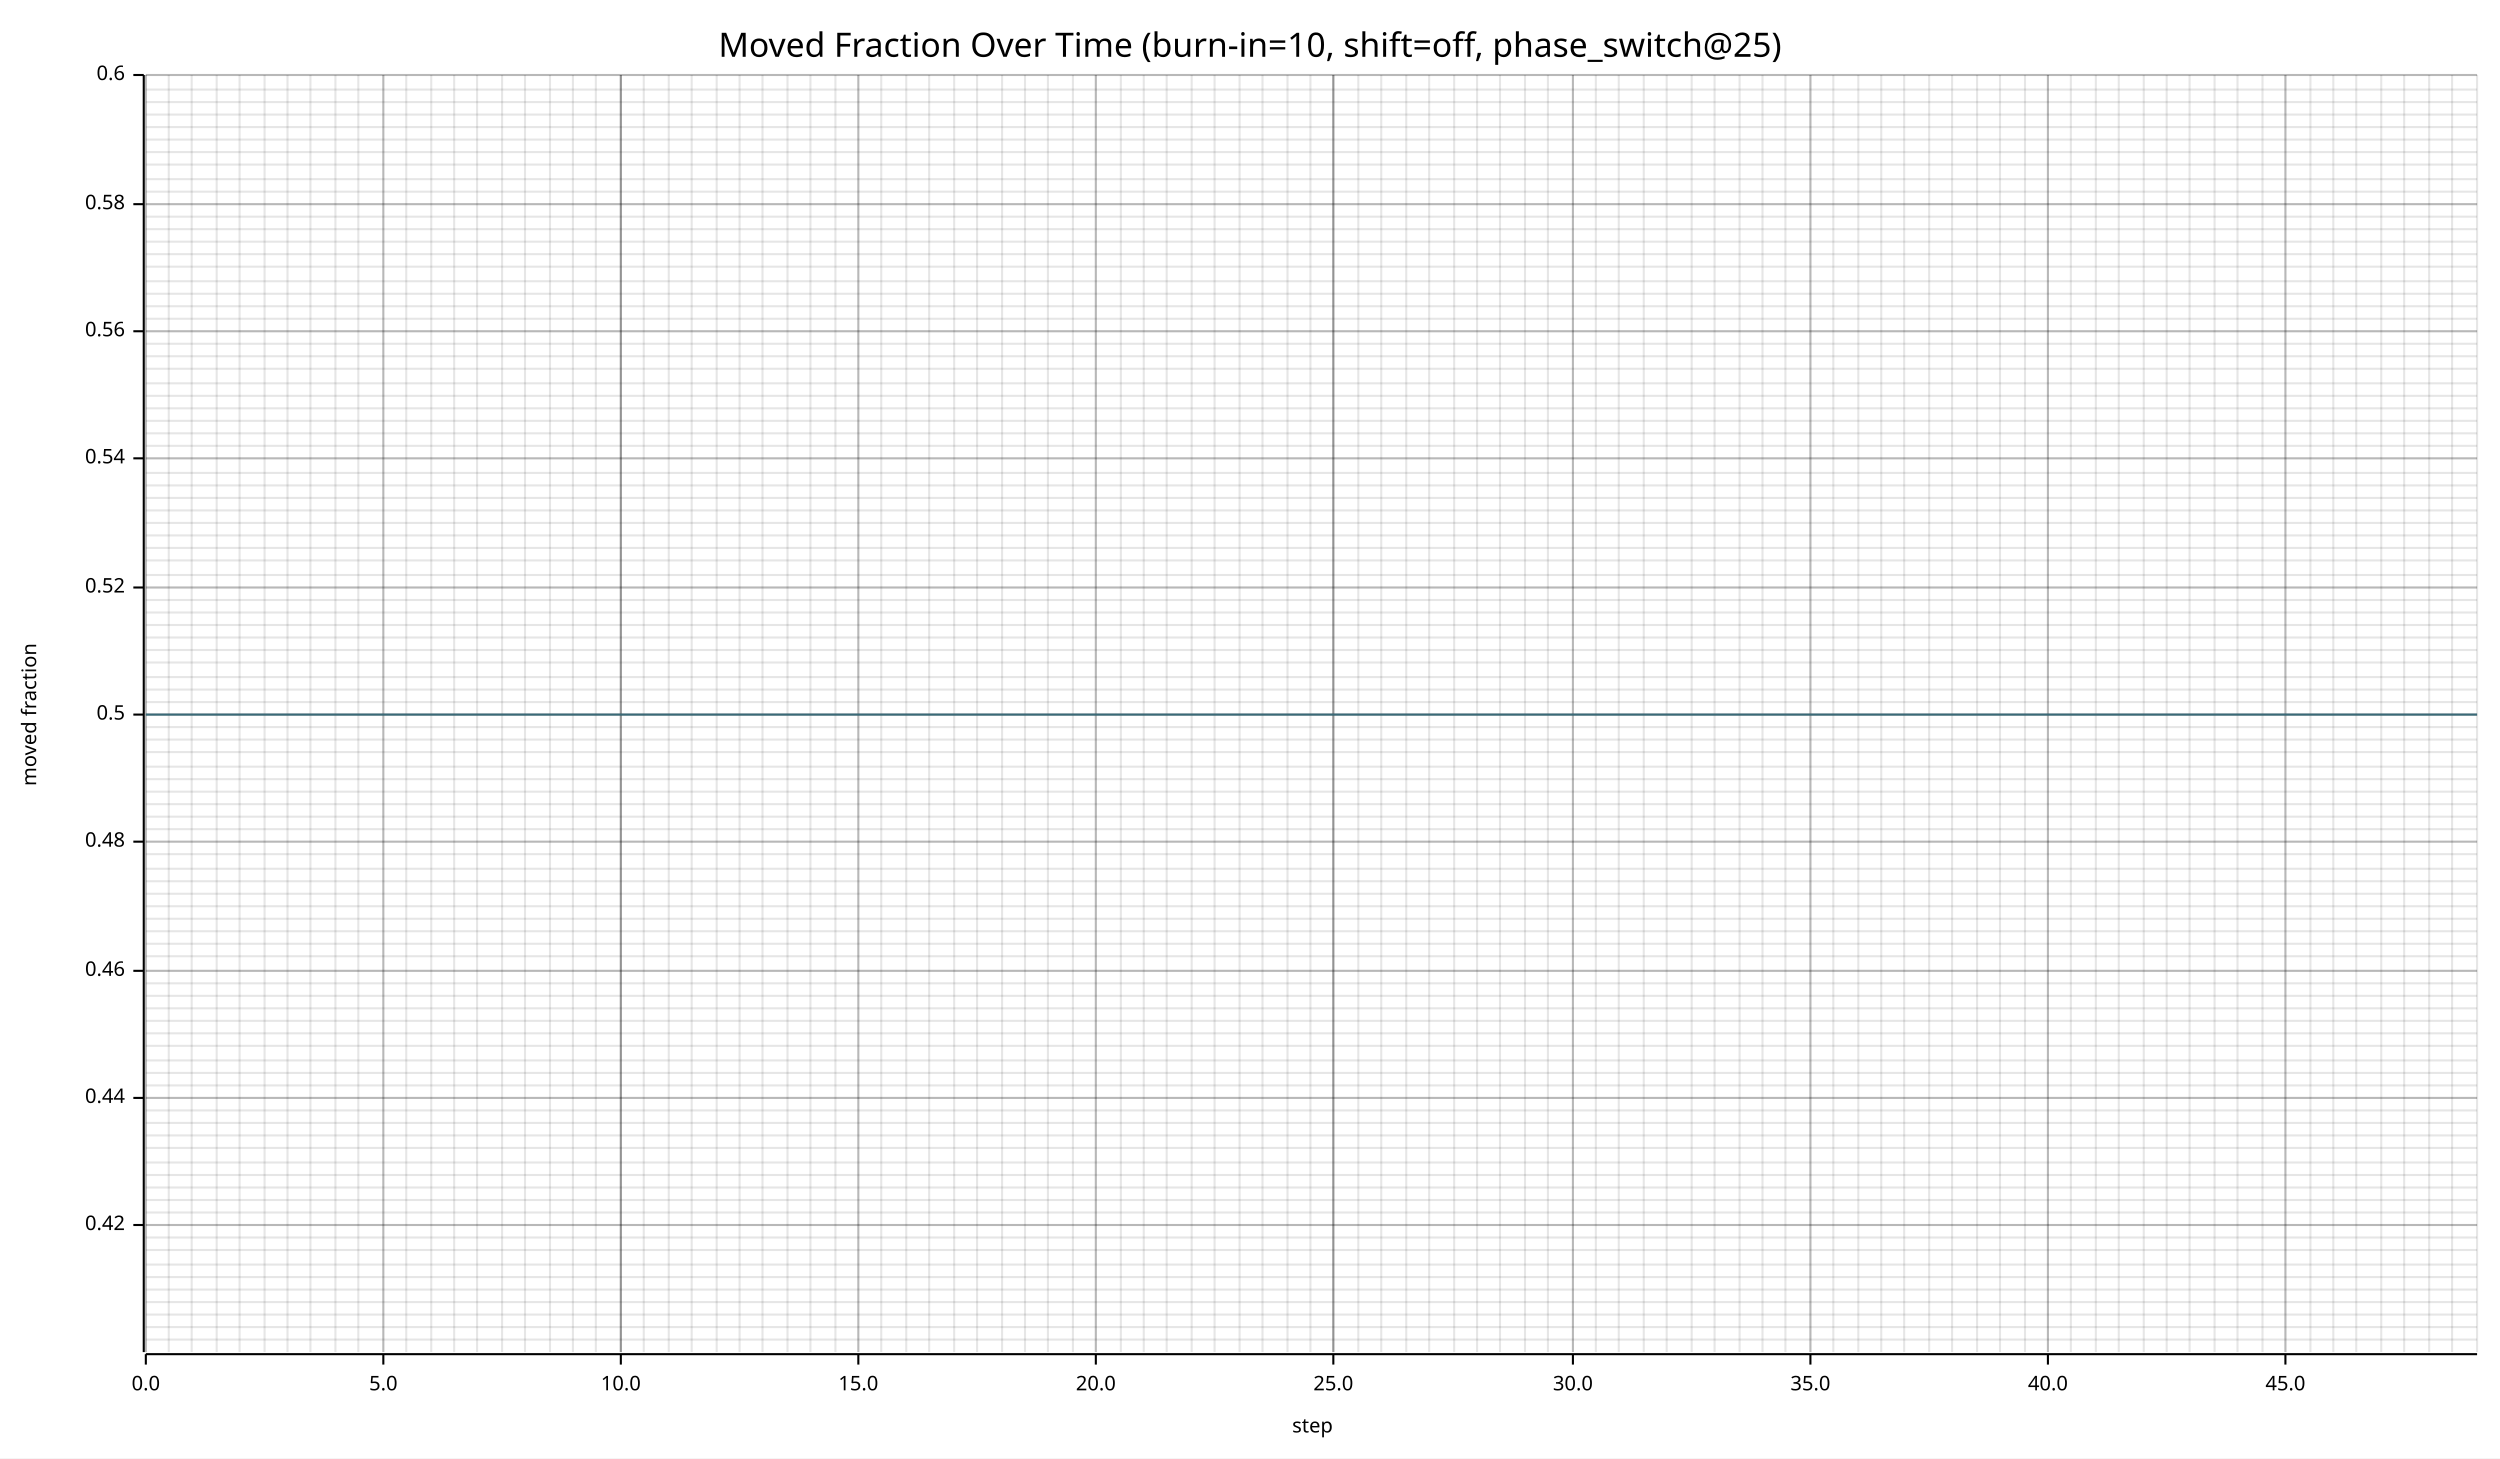
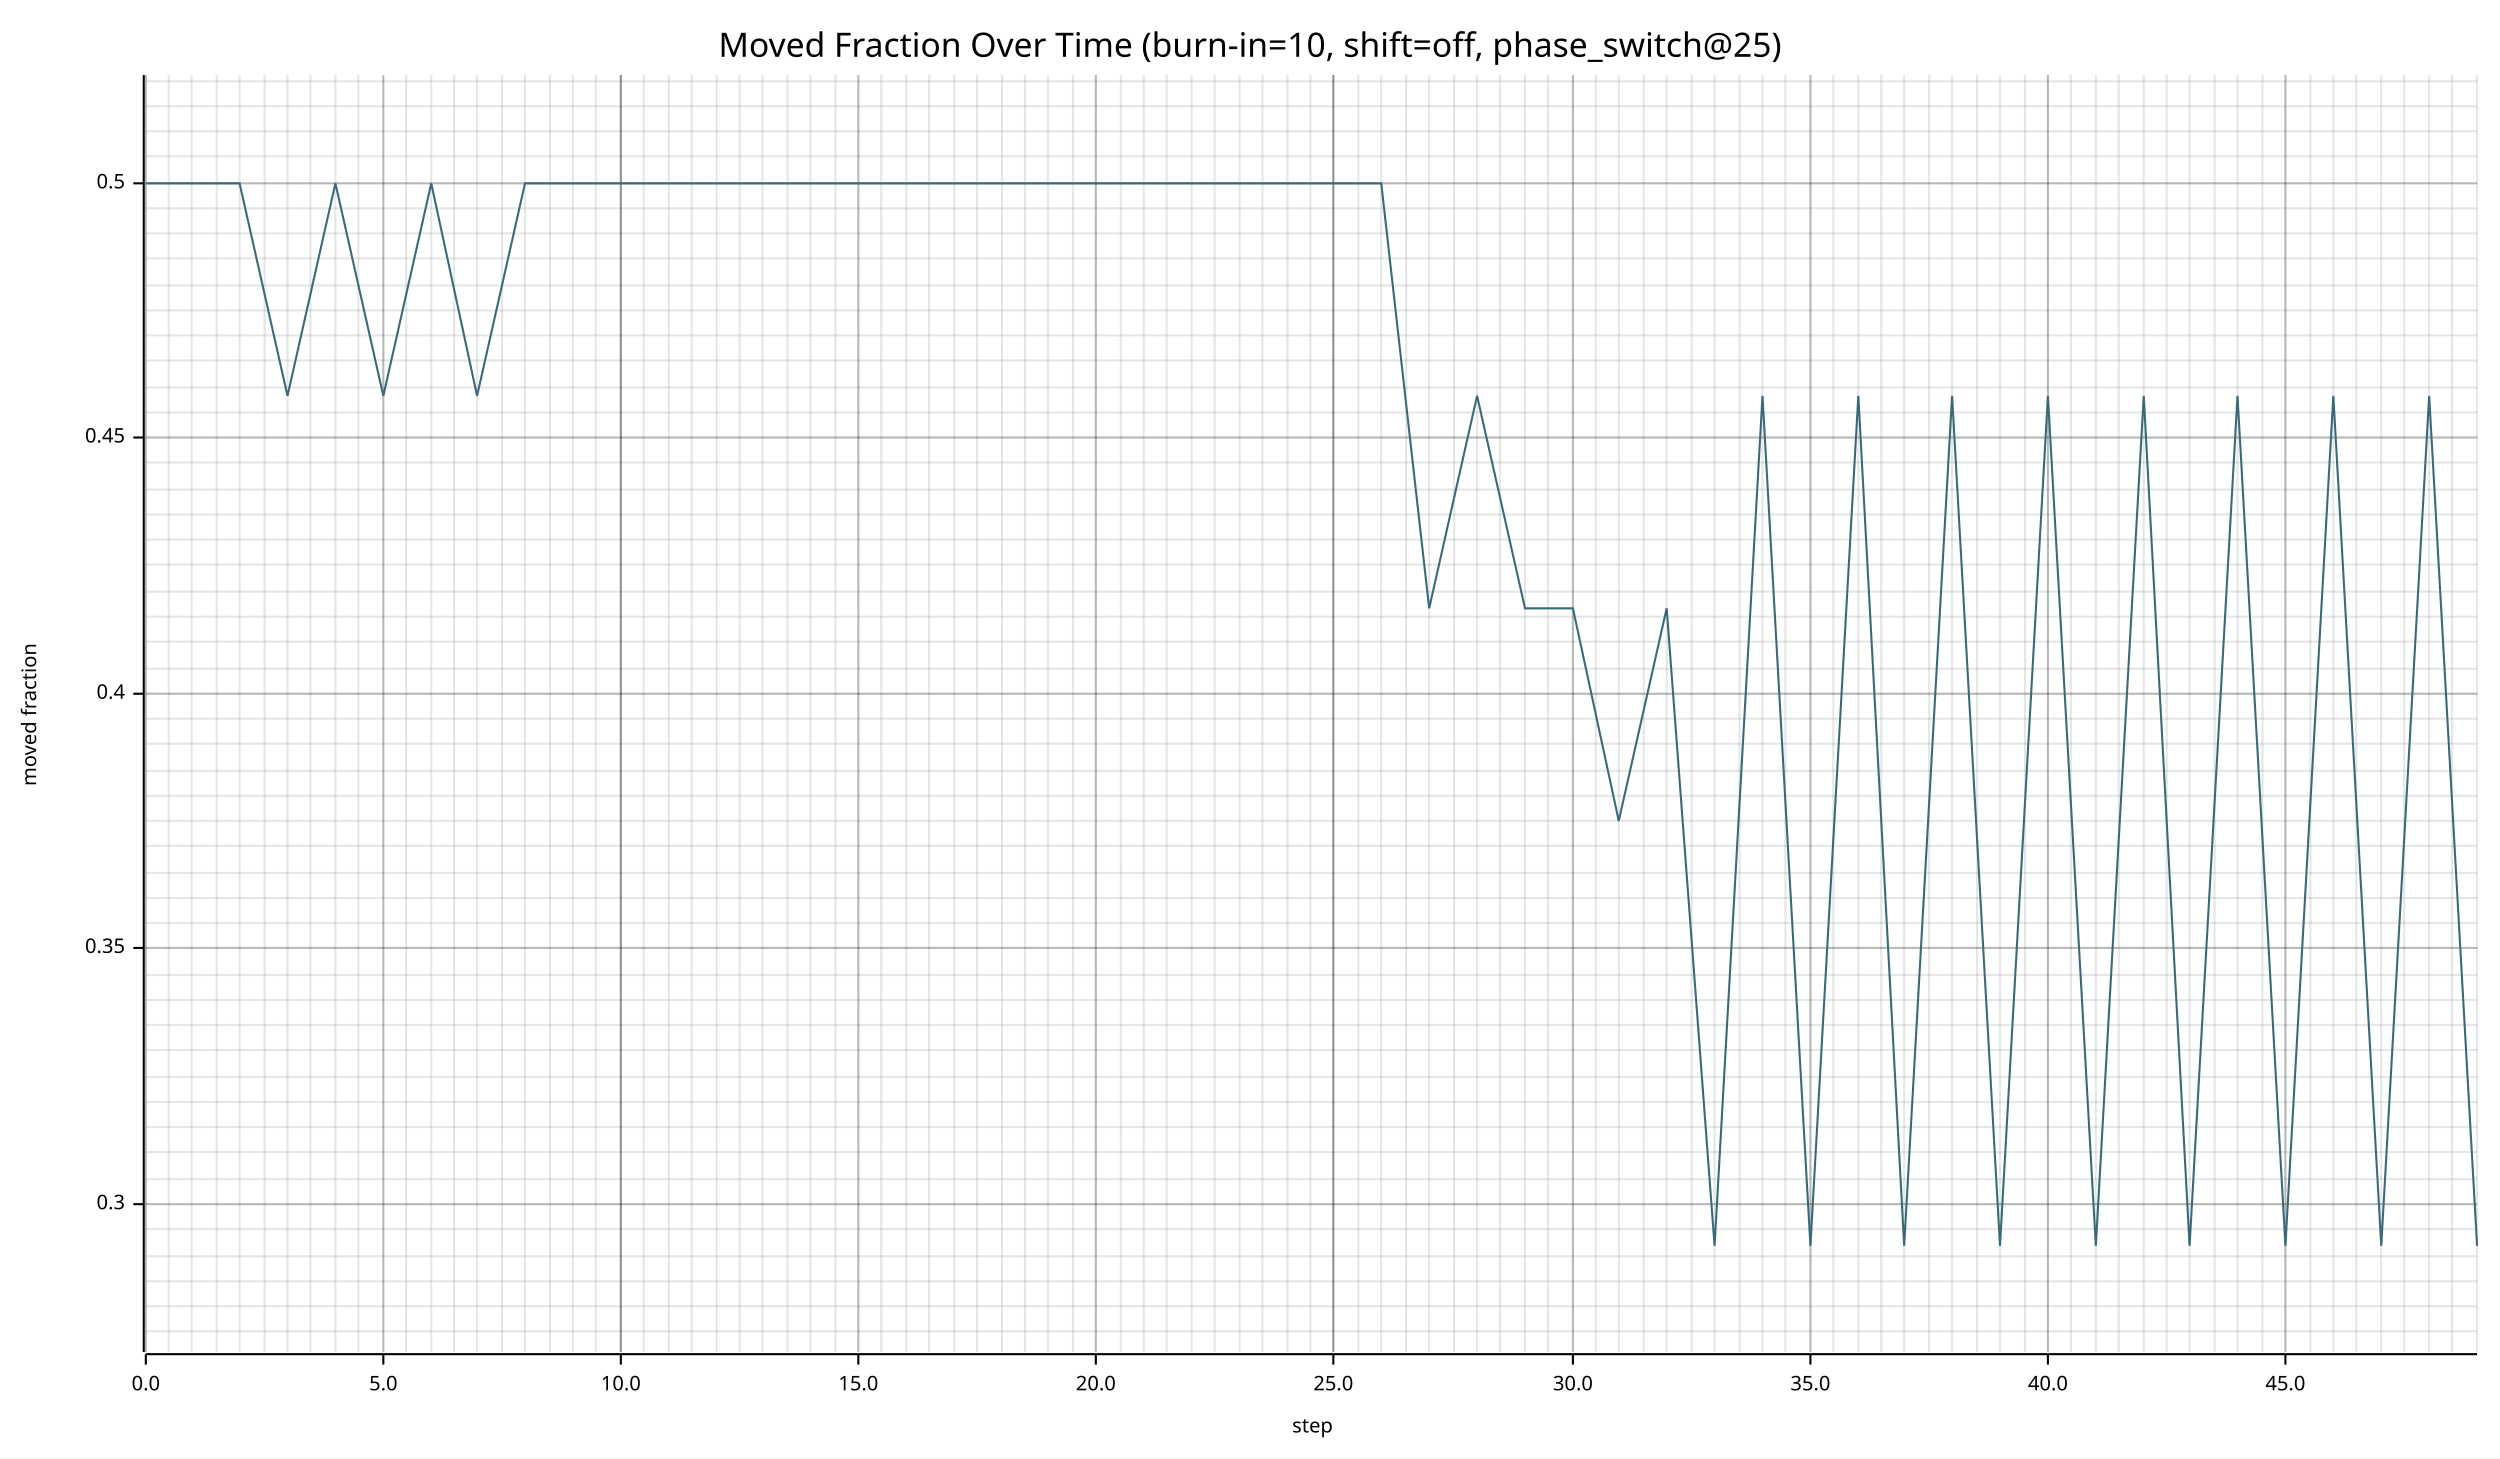
<svg xmlns="http://www.w3.org/2000/svg" width="1200" height="700" viewBox="0 0 1200 700">
  <rect x="0" y="0" width="1200" height="700" opacity="1" fill="#FFFFFF" stroke="none" />
  <text x="600" y="15" dy="0.76em" text-anchor="middle" font-family="sans-serif" font-size="16.129" opacity="1" fill="#000000">
Moved Fraction Over Time (burn-in=10, shift=off, phase_switch@25)
</text>
  <line opacity="0.1" stroke="#000000" stroke-width="1" x1="70" y1="649" x2="70" y2="36" />
  <line opacity="0.1" stroke="#000000" stroke-width="1" x1="81" y1="649" x2="81" y2="36" />
  <line opacity="0.1" stroke="#000000" stroke-width="1" x1="92" y1="649" x2="92" y2="36" />
  <line opacity="0.1" stroke="#000000" stroke-width="1" x1="104" y1="649" x2="104" y2="36" />
  <line opacity="0.1" stroke="#000000" stroke-width="1" x1="115" y1="649" x2="115" y2="36" />
  <line opacity="0.1" stroke="#000000" stroke-width="1" x1="127" y1="649" x2="127" y2="36" />
  <line opacity="0.1" stroke="#000000" stroke-width="1" x1="138" y1="649" x2="138" y2="36" />
  <line opacity="0.1" stroke="#000000" stroke-width="1" x1="149" y1="649" x2="149" y2="36" />
  <line opacity="0.1" stroke="#000000" stroke-width="1" x1="161" y1="649" x2="161" y2="36" />
  <line opacity="0.1" stroke="#000000" stroke-width="1" x1="172" y1="649" x2="172" y2="36" />
  <line opacity="0.1" stroke="#000000" stroke-width="1" x1="184" y1="649" x2="184" y2="36" />
  <line opacity="0.1" stroke="#000000" stroke-width="1" x1="195" y1="649" x2="195" y2="36" />
  <line opacity="0.1" stroke="#000000" stroke-width="1" x1="207" y1="649" x2="207" y2="36" />
  <line opacity="0.1" stroke="#000000" stroke-width="1" x1="218" y1="649" x2="218" y2="36" />
  <line opacity="0.1" stroke="#000000" stroke-width="1" x1="229" y1="649" x2="229" y2="36" />
  <line opacity="0.1" stroke="#000000" stroke-width="1" x1="241" y1="649" x2="241" y2="36" />
  <line opacity="0.1" stroke="#000000" stroke-width="1" x1="252" y1="649" x2="252" y2="36" />
  <line opacity="0.1" stroke="#000000" stroke-width="1" x1="264" y1="649" x2="264" y2="36" />
  <line opacity="0.1" stroke="#000000" stroke-width="1" x1="275" y1="649" x2="275" y2="36" />
  <line opacity="0.1" stroke="#000000" stroke-width="1" x1="286" y1="649" x2="286" y2="36" />
  <line opacity="0.1" stroke="#000000" stroke-width="1" x1="298" y1="649" x2="298" y2="36" />
  <line opacity="0.1" stroke="#000000" stroke-width="1" x1="309" y1="649" x2="309" y2="36" />
  <line opacity="0.1" stroke="#000000" stroke-width="1" x1="321" y1="649" x2="321" y2="36" />
  <line opacity="0.1" stroke="#000000" stroke-width="1" x1="332" y1="649" x2="332" y2="36" />
  <line opacity="0.1" stroke="#000000" stroke-width="1" x1="344" y1="649" x2="344" y2="36" />
  <line opacity="0.1" stroke="#000000" stroke-width="1" x1="355" y1="649" x2="355" y2="36" />
  <line opacity="0.1" stroke="#000000" stroke-width="1" x1="366" y1="649" x2="366" y2="36" />
  <line opacity="0.1" stroke="#000000" stroke-width="1" x1="378" y1="649" x2="378" y2="36" />
  <line opacity="0.1" stroke="#000000" stroke-width="1" x1="389" y1="649" x2="389" y2="36" />
  <line opacity="0.1" stroke="#000000" stroke-width="1" x1="401" y1="649" x2="401" y2="36" />
  <line opacity="0.1" stroke="#000000" stroke-width="1" x1="412" y1="649" x2="412" y2="36" />
  <line opacity="0.1" stroke="#000000" stroke-width="1" x1="423" y1="649" x2="423" y2="36" />
  <line opacity="0.1" stroke="#000000" stroke-width="1" x1="435" y1="649" x2="435" y2="36" />
  <line opacity="0.1" stroke="#000000" stroke-width="1" x1="446" y1="649" x2="446" y2="36" />
  <line opacity="0.1" stroke="#000000" stroke-width="1" x1="458" y1="649" x2="458" y2="36" />
  <line opacity="0.1" stroke="#000000" stroke-width="1" x1="469" y1="649" x2="469" y2="36" />
  <line opacity="0.1" stroke="#000000" stroke-width="1" x1="481" y1="649" x2="481" y2="36" />
  <line opacity="0.1" stroke="#000000" stroke-width="1" x1="492" y1="649" x2="492" y2="36" />
  <line opacity="0.1" stroke="#000000" stroke-width="1" x1="503" y1="649" x2="503" y2="36" />
  <line opacity="0.1" stroke="#000000" stroke-width="1" x1="515" y1="649" x2="515" y2="36" />
  <line opacity="0.1" stroke="#000000" stroke-width="1" x1="526" y1="649" x2="526" y2="36" />
  <line opacity="0.1" stroke="#000000" stroke-width="1" x1="538" y1="649" x2="538" y2="36" />
  <line opacity="0.1" stroke="#000000" stroke-width="1" x1="549" y1="649" x2="549" y2="36" />
  <line opacity="0.1" stroke="#000000" stroke-width="1" x1="560" y1="649" x2="560" y2="36" />
  <line opacity="0.1" stroke="#000000" stroke-width="1" x1="572" y1="649" x2="572" y2="36" />
  <line opacity="0.1" stroke="#000000" stroke-width="1" x1="583" y1="649" x2="583" y2="36" />
  <line opacity="0.1" stroke="#000000" stroke-width="1" x1="595" y1="649" x2="595" y2="36" />
  <line opacity="0.1" stroke="#000000" stroke-width="1" x1="606" y1="649" x2="606" y2="36" />
  <line opacity="0.1" stroke="#000000" stroke-width="1" x1="618" y1="649" x2="618" y2="36" />
  <line opacity="0.1" stroke="#000000" stroke-width="1" x1="629" y1="649" x2="629" y2="36" />
  <line opacity="0.1" stroke="#000000" stroke-width="1" x1="640" y1="649" x2="640" y2="36" />
  <line opacity="0.1" stroke="#000000" stroke-width="1" x1="652" y1="649" x2="652" y2="36" />
  <line opacity="0.1" stroke="#000000" stroke-width="1" x1="663" y1="649" x2="663" y2="36" />
  <line opacity="0.1" stroke="#000000" stroke-width="1" x1="675" y1="649" x2="675" y2="36" />
  <line opacity="0.1" stroke="#000000" stroke-width="1" x1="686" y1="649" x2="686" y2="36" />
  <line opacity="0.1" stroke="#000000" stroke-width="1" x1="698" y1="649" x2="698" y2="36" />
  <line opacity="0.1" stroke="#000000" stroke-width="1" x1="709" y1="649" x2="709" y2="36" />
  <line opacity="0.1" stroke="#000000" stroke-width="1" x1="720" y1="649" x2="720" y2="36" />
  <line opacity="0.1" stroke="#000000" stroke-width="1" x1="732" y1="649" x2="732" y2="36" />
  <line opacity="0.1" stroke="#000000" stroke-width="1" x1="743" y1="649" x2="743" y2="36" />
  <line opacity="0.1" stroke="#000000" stroke-width="1" x1="755" y1="649" x2="755" y2="36" />
  <line opacity="0.1" stroke="#000000" stroke-width="1" x1="766" y1="649" x2="766" y2="36" />
  <line opacity="0.1" stroke="#000000" stroke-width="1" x1="777" y1="649" x2="777" y2="36" />
  <line opacity="0.1" stroke="#000000" stroke-width="1" x1="789" y1="649" x2="789" y2="36" />
  <line opacity="0.1" stroke="#000000" stroke-width="1" x1="800" y1="649" x2="800" y2="36" />
  <line opacity="0.1" stroke="#000000" stroke-width="1" x1="812" y1="649" x2="812" y2="36" />
  <line opacity="0.1" stroke="#000000" stroke-width="1" x1="823" y1="649" x2="823" y2="36" />
  <line opacity="0.1" stroke="#000000" stroke-width="1" x1="835" y1="649" x2="835" y2="36" />
  <line opacity="0.1" stroke="#000000" stroke-width="1" x1="846" y1="649" x2="846" y2="36" />
  <line opacity="0.1" stroke="#000000" stroke-width="1" x1="857" y1="649" x2="857" y2="36" />
  <line opacity="0.1" stroke="#000000" stroke-width="1" x1="869" y1="649" x2="869" y2="36" />
  <line opacity="0.1" stroke="#000000" stroke-width="1" x1="880" y1="649" x2="880" y2="36" />
  <line opacity="0.1" stroke="#000000" stroke-width="1" x1="892" y1="649" x2="892" y2="36" />
  <line opacity="0.1" stroke="#000000" stroke-width="1" x1="903" y1="649" x2="903" y2="36" />
  <line opacity="0.1" stroke="#000000" stroke-width="1" x1="914" y1="649" x2="914" y2="36" />
  <line opacity="0.1" stroke="#000000" stroke-width="1" x1="926" y1="649" x2="926" y2="36" />
  <line opacity="0.1" stroke="#000000" stroke-width="1" x1="937" y1="649" x2="937" y2="36" />
  <line opacity="0.1" stroke="#000000" stroke-width="1" x1="949" y1="649" x2="949" y2="36" />
  <line opacity="0.1" stroke="#000000" stroke-width="1" x1="960" y1="649" x2="960" y2="36" />
  <line opacity="0.1" stroke="#000000" stroke-width="1" x1="972" y1="649" x2="972" y2="36" />
  <line opacity="0.1" stroke="#000000" stroke-width="1" x1="983" y1="649" x2="983" y2="36" />
  <line opacity="0.1" stroke="#000000" stroke-width="1" x1="994" y1="649" x2="994" y2="36" />
  <line opacity="0.1" stroke="#000000" stroke-width="1" x1="1006" y1="649" x2="1006" y2="36" />
  <line opacity="0.1" stroke="#000000" stroke-width="1" x1="1017" y1="649" x2="1017" y2="36" />
  <line opacity="0.1" stroke="#000000" stroke-width="1" x1="1029" y1="649" x2="1029" y2="36" />
  <line opacity="0.1" stroke="#000000" stroke-width="1" x1="1040" y1="649" x2="1040" y2="36" />
  <line opacity="0.1" stroke="#000000" stroke-width="1" x1="1051" y1="649" x2="1051" y2="36" />
  <line opacity="0.1" stroke="#000000" stroke-width="1" x1="1063" y1="649" x2="1063" y2="36" />
  <line opacity="0.1" stroke="#000000" stroke-width="1" x1="1074" y1="649" x2="1074" y2="36" />
  <line opacity="0.1" stroke="#000000" stroke-width="1" x1="1086" y1="649" x2="1086" y2="36" />
  <line opacity="0.1" stroke="#000000" stroke-width="1" x1="1097" y1="649" x2="1097" y2="36" />
  <line opacity="0.1" stroke="#000000" stroke-width="1" x1="1109" y1="649" x2="1109" y2="36" />
  <line opacity="0.1" stroke="#000000" stroke-width="1" x1="1120" y1="649" x2="1120" y2="36" />
  <line opacity="0.1" stroke="#000000" stroke-width="1" x1="1131" y1="649" x2="1131" y2="36" />
  <line opacity="0.1" stroke="#000000" stroke-width="1" x1="1143" y1="649" x2="1143" y2="36" />
  <line opacity="0.1" stroke="#000000" stroke-width="1" x1="1154" y1="649" x2="1154" y2="36" />
  <line opacity="0.1" stroke="#000000" stroke-width="1" x1="1166" y1="649" x2="1166" y2="36" />
  <line opacity="0.1" stroke="#000000" stroke-width="1" x1="1177" y1="649" x2="1177" y2="36" />
  <line opacity="0.1" stroke="#000000" stroke-width="1" x1="1189" y1="649" x2="1189" y2="36" />
-   <line opacity="0.1" stroke="#000000" stroke-width="1" x1="70" y1="643" x2="1189" y2="643" />
-   <line opacity="0.1" stroke="#000000" stroke-width="1" x1="70" y1="637" x2="1189" y2="637" />
-   <line opacity="0.1" stroke="#000000" stroke-width="1" x1="70" y1="631" x2="1189" y2="631" />
-   <line opacity="0.1" stroke="#000000" stroke-width="1" x1="70" y1="625" x2="1189" y2="625" />
-   <line opacity="0.1" stroke="#000000" stroke-width="1" x1="70" y1="619" x2="1189" y2="619" />
-   <line opacity="0.1" stroke="#000000" stroke-width="1" x1="70" y1="613" x2="1189" y2="613" />
-   <line opacity="0.1" stroke="#000000" stroke-width="1" x1="70" y1="607" x2="1189" y2="607" />
-   <line opacity="0.1" stroke="#000000" stroke-width="1" x1="70" y1="600" x2="1189" y2="600" />
-   <line opacity="0.1" stroke="#000000" stroke-width="1" x1="70" y1="594" x2="1189" y2="594" />
-   <line opacity="0.1" stroke="#000000" stroke-width="1" x1="70" y1="588" x2="1189" y2="588" />
-   <line opacity="0.1" stroke="#000000" stroke-width="1" x1="70" y1="582" x2="1189" y2="582" />
-   <line opacity="0.1" stroke="#000000" stroke-width="1" x1="70" y1="576" x2="1189" y2="576" />
-   <line opacity="0.1" stroke="#000000" stroke-width="1" x1="70" y1="570" x2="1189" y2="570" />
-   <line opacity="0.1" stroke="#000000" stroke-width="1" x1="70" y1="564" x2="1189" y2="564" />
-   <line opacity="0.1" stroke="#000000" stroke-width="1" x1="70" y1="558" x2="1189" y2="558" />
-   <line opacity="0.1" stroke="#000000" stroke-width="1" x1="70" y1="551" x2="1189" y2="551" />
-   <line opacity="0.1" stroke="#000000" stroke-width="1" x1="70" y1="545" x2="1189" y2="545" />
-   <line opacity="0.1" stroke="#000000" stroke-width="1" x1="70" y1="539" x2="1189" y2="539" />
-   <line opacity="0.1" stroke="#000000" stroke-width="1" x1="70" y1="533" x2="1189" y2="533" />
-   <line opacity="0.1" stroke="#000000" stroke-width="1" x1="70" y1="527" x2="1189" y2="527" />
-   <line opacity="0.1" stroke="#000000" stroke-width="1" x1="70" y1="521" x2="1189" y2="521" />
-   <line opacity="0.1" stroke="#000000" stroke-width="1" x1="70" y1="515" x2="1189" y2="515" />
-   <line opacity="0.1" stroke="#000000" stroke-width="1" x1="70" y1="509" x2="1189" y2="509" />
-   <line opacity="0.1" stroke="#000000" stroke-width="1" x1="70" y1="502" x2="1189" y2="502" />
-   <line opacity="0.1" stroke="#000000" stroke-width="1" x1="70" y1="496" x2="1189" y2="496" />
-   <line opacity="0.1" stroke="#000000" stroke-width="1" x1="70" y1="490" x2="1189" y2="490" />
-   <line opacity="0.1" stroke="#000000" stroke-width="1" x1="70" y1="484" x2="1189" y2="484" />
-   <line opacity="0.1" stroke="#000000" stroke-width="1" x1="70" y1="478" x2="1189" y2="478" />
-   <line opacity="0.1" stroke="#000000" stroke-width="1" x1="70" y1="472" x2="1189" y2="472" />
-   <line opacity="0.1" stroke="#000000" stroke-width="1" x1="70" y1="466" x2="1189" y2="466" />
-   <line opacity="0.1" stroke="#000000" stroke-width="1" x1="70" y1="459" x2="1189" y2="459" />
-   <line opacity="0.1" stroke="#000000" stroke-width="1" x1="70" y1="453" x2="1189" y2="453" />
-   <line opacity="0.1" stroke="#000000" stroke-width="1" x1="70" y1="447" x2="1189" y2="447" />
-   <line opacity="0.1" stroke="#000000" stroke-width="1" x1="70" y1="441" x2="1189" y2="441" />
-   <line opacity="0.1" stroke="#000000" stroke-width="1" x1="70" y1="435" x2="1189" y2="435" />
-   <line opacity="0.1" stroke="#000000" stroke-width="1" x1="70" y1="429" x2="1189" y2="429" />
-   <line opacity="0.1" stroke="#000000" stroke-width="1" x1="70" y1="423" x2="1189" y2="423" />
-   <line opacity="0.1" stroke="#000000" stroke-width="1" x1="70" y1="417" x2="1189" y2="417" />
-   <line opacity="0.1" stroke="#000000" stroke-width="1" x1="70" y1="410" x2="1189" y2="410" />
-   <line opacity="0.1" stroke="#000000" stroke-width="1" x1="70" y1="404" x2="1189" y2="404" />
-   <line opacity="0.1" stroke="#000000" stroke-width="1" x1="70" y1="398" x2="1189" y2="398" />
-   <line opacity="0.1" stroke="#000000" stroke-width="1" x1="70" y1="392" x2="1189" y2="392" />
-   <line opacity="0.1" stroke="#000000" stroke-width="1" x1="70" y1="386" x2="1189" y2="386" />
-   <line opacity="0.1" stroke="#000000" stroke-width="1" x1="70" y1="380" x2="1189" y2="380" />
-   <line opacity="0.1" stroke="#000000" stroke-width="1" x1="70" y1="374" x2="1189" y2="374" />
-   <line opacity="0.1" stroke="#000000" stroke-width="1" x1="70" y1="368" x2="1189" y2="368" />
-   <line opacity="0.1" stroke="#000000" stroke-width="1" x1="70" y1="361" x2="1189" y2="361" />
-   <line opacity="0.1" stroke="#000000" stroke-width="1" x1="70" y1="355" x2="1189" y2="355" />
-   <line opacity="0.1" stroke="#000000" stroke-width="1" x1="70" y1="349" x2="1189" y2="349" />
-   <line opacity="0.1" stroke="#000000" stroke-width="1" x1="70" y1="343" x2="1189" y2="343" />
-   <line opacity="0.1" stroke="#000000" stroke-width="1" x1="70" y1="337" x2="1189" y2="337" />
-   <line opacity="0.1" stroke="#000000" stroke-width="1" x1="70" y1="331" x2="1189" y2="331" />
-   <line opacity="0.1" stroke="#000000" stroke-width="1" x1="70" y1="325" x2="1189" y2="325" />
-   <line opacity="0.1" stroke="#000000" stroke-width="1" x1="70" y1="318" x2="1189" y2="318" />
-   <line opacity="0.1" stroke="#000000" stroke-width="1" x1="70" y1="312" x2="1189" y2="312" />
-   <line opacity="0.1" stroke="#000000" stroke-width="1" x1="70" y1="306" x2="1189" y2="306" />
-   <line opacity="0.1" stroke="#000000" stroke-width="1" x1="70" y1="300" x2="1189" y2="300" />
-   <line opacity="0.1" stroke="#000000" stroke-width="1" x1="70" y1="294" x2="1189" y2="294" />
-   <line opacity="0.1" stroke="#000000" stroke-width="1" x1="70" y1="288" x2="1189" y2="288" />
-   <line opacity="0.1" stroke="#000000" stroke-width="1" x1="70" y1="282" x2="1189" y2="282" />
-   <line opacity="0.1" stroke="#000000" stroke-width="1" x1="70" y1="276" x2="1189" y2="276" />
-   <line opacity="0.1" stroke="#000000" stroke-width="1" x1="70" y1="269" x2="1189" y2="269" />
-   <line opacity="0.1" stroke="#000000" stroke-width="1" x1="70" y1="263" x2="1189" y2="263" />
-   <line opacity="0.1" stroke="#000000" stroke-width="1" x1="70" y1="257" x2="1189" y2="257" />
-   <line opacity="0.1" stroke="#000000" stroke-width="1" x1="70" y1="251" x2="1189" y2="251" />
-   <line opacity="0.1" stroke="#000000" stroke-width="1" x1="70" y1="245" x2="1189" y2="245" />
-   <line opacity="0.1" stroke="#000000" stroke-width="1" x1="70" y1="239" x2="1189" y2="239" />
-   <line opacity="0.1" stroke="#000000" stroke-width="1" x1="70" y1="233" x2="1189" y2="233" />
-   <line opacity="0.1" stroke="#000000" stroke-width="1" x1="70" y1="227" x2="1189" y2="227" />
-   <line opacity="0.1" stroke="#000000" stroke-width="1" x1="70" y1="220" x2="1189" y2="220" />
-   <line opacity="0.1" stroke="#000000" stroke-width="1" x1="70" y1="214" x2="1189" y2="214" />
-   <line opacity="0.1" stroke="#000000" stroke-width="1" x1="70" y1="208" x2="1189" y2="208" />
-   <line opacity="0.1" stroke="#000000" stroke-width="1" x1="70" y1="202" x2="1189" y2="202" />
-   <line opacity="0.1" stroke="#000000" stroke-width="1" x1="70" y1="196" x2="1189" y2="196" />
-   <line opacity="0.1" stroke="#000000" stroke-width="1" x1="70" y1="190" x2="1189" y2="190" />
-   <line opacity="0.1" stroke="#000000" stroke-width="1" x1="70" y1="184" x2="1189" y2="184" />
-   <line opacity="0.1" stroke="#000000" stroke-width="1" x1="70" y1="177" x2="1189" y2="177" />
-   <line opacity="0.1" stroke="#000000" stroke-width="1" x1="70" y1="171" x2="1189" y2="171" />
-   <line opacity="0.1" stroke="#000000" stroke-width="1" x1="70" y1="165" x2="1189" y2="165" />
-   <line opacity="0.1" stroke="#000000" stroke-width="1" x1="70" y1="159" x2="1189" y2="159" />
-   <line opacity="0.1" stroke="#000000" stroke-width="1" x1="70" y1="153" x2="1189" y2="153" />
-   <line opacity="0.1" stroke="#000000" stroke-width="1" x1="70" y1="147" x2="1189" y2="147" />
-   <line opacity="0.1" stroke="#000000" stroke-width="1" x1="70" y1="141" x2="1189" y2="141" />
-   <line opacity="0.1" stroke="#000000" stroke-width="1" x1="70" y1="135" x2="1189" y2="135" />
-   <line opacity="0.1" stroke="#000000" stroke-width="1" x1="70" y1="128" x2="1189" y2="128" />
-   <line opacity="0.1" stroke="#000000" stroke-width="1" x1="70" y1="122" x2="1189" y2="122" />
-   <line opacity="0.1" stroke="#000000" stroke-width="1" x1="70" y1="116" x2="1189" y2="116" />
-   <line opacity="0.1" stroke="#000000" stroke-width="1" x1="70" y1="110" x2="1189" y2="110" />
-   <line opacity="0.1" stroke="#000000" stroke-width="1" x1="70" y1="104" x2="1189" y2="104" />
-   <line opacity="0.1" stroke="#000000" stroke-width="1" x1="70" y1="98" x2="1189" y2="98" />
-   <line opacity="0.1" stroke="#000000" stroke-width="1" x1="70" y1="92" x2="1189" y2="92" />
-   <line opacity="0.1" stroke="#000000" stroke-width="1" x1="70" y1="86" x2="1189" y2="86" />
-   <line opacity="0.1" stroke="#000000" stroke-width="1" x1="70" y1="79" x2="1189" y2="79" />
-   <line opacity="0.1" stroke="#000000" stroke-width="1" x1="70" y1="73" x2="1189" y2="73" />
-   <line opacity="0.1" stroke="#000000" stroke-width="1" x1="70" y1="67" x2="1189" y2="67" />
-   <line opacity="0.1" stroke="#000000" stroke-width="1" x1="70" y1="61" x2="1189" y2="61" />
-   <line opacity="0.1" stroke="#000000" stroke-width="1" x1="70" y1="55" x2="1189" y2="55" />
-   <line opacity="0.1" stroke="#000000" stroke-width="1" x1="70" y1="49" x2="1189" y2="49" />
-   <line opacity="0.1" stroke="#000000" stroke-width="1" x1="70" y1="43" x2="1189" y2="43" />
-   <line opacity="0.1" stroke="#000000" stroke-width="1" x1="70" y1="36" x2="1189" y2="36" />
+   <line opacity="0.1" stroke="#000000" stroke-width="1" x1="70" y1="639" x2="1189" y2="639" />
+   <line opacity="0.1" stroke="#000000" stroke-width="1" x1="70" y1="627" x2="1189" y2="627" />
+   <line opacity="0.1" stroke="#000000" stroke-width="1" x1="70" y1="615" x2="1189" y2="615" />
+   <line opacity="0.1" stroke="#000000" stroke-width="1" x1="70" y1="603" x2="1189" y2="603" />
+   <line opacity="0.1" stroke="#000000" stroke-width="1" x1="70" y1="590" x2="1189" y2="590" />
+   <line opacity="0.1" stroke="#000000" stroke-width="1" x1="70" y1="578" x2="1189" y2="578" />
+   <line opacity="0.1" stroke="#000000" stroke-width="1" x1="70" y1="566" x2="1189" y2="566" />
+   <line opacity="0.1" stroke="#000000" stroke-width="1" x1="70" y1="553" x2="1189" y2="553" />
+   <line opacity="0.1" stroke="#000000" stroke-width="1" x1="70" y1="541" x2="1189" y2="541" />
+   <line opacity="0.1" stroke="#000000" stroke-width="1" x1="70" y1="529" x2="1189" y2="529" />
+   <line opacity="0.1" stroke="#000000" stroke-width="1" x1="70" y1="517" x2="1189" y2="517" />
+   <line opacity="0.1" stroke="#000000" stroke-width="1" x1="70" y1="504" x2="1189" y2="504" />
+   <line opacity="0.1" stroke="#000000" stroke-width="1" x1="70" y1="492" x2="1189" y2="492" />
+   <line opacity="0.1" stroke="#000000" stroke-width="1" x1="70" y1="480" x2="1189" y2="480" />
+   <line opacity="0.1" stroke="#000000" stroke-width="1" x1="70" y1="468" x2="1189" y2="468" />
+   <line opacity="0.1" stroke="#000000" stroke-width="1" x1="70" y1="455" x2="1189" y2="455" />
+   <line opacity="0.1" stroke="#000000" stroke-width="1" x1="70" y1="443" x2="1189" y2="443" />
+   <line opacity="0.1" stroke="#000000" stroke-width="1" x1="70" y1="431" x2="1189" y2="431" />
+   <line opacity="0.1" stroke="#000000" stroke-width="1" x1="70" y1="419" x2="1189" y2="419" />
+   <line opacity="0.1" stroke="#000000" stroke-width="1" x1="70" y1="406" x2="1189" y2="406" />
+   <line opacity="0.1" stroke="#000000" stroke-width="1" x1="70" y1="394" x2="1189" y2="394" />
+   <line opacity="0.1" stroke="#000000" stroke-width="1" x1="70" y1="382" x2="1189" y2="382" />
+   <line opacity="0.1" stroke="#000000" stroke-width="1" x1="70" y1="370" x2="1189" y2="370" />
+   <line opacity="0.1" stroke="#000000" stroke-width="1" x1="70" y1="357" x2="1189" y2="357" />
+   <line opacity="0.1" stroke="#000000" stroke-width="1" x1="70" y1="345" x2="1189" y2="345" />
+   <line opacity="0.1" stroke="#000000" stroke-width="1" x1="70" y1="333" x2="1189" y2="333" />
+   <line opacity="0.1" stroke="#000000" stroke-width="1" x1="70" y1="321" x2="1189" y2="321" />
+   <line opacity="0.1" stroke="#000000" stroke-width="1" x1="70" y1="308" x2="1189" y2="308" />
+   <line opacity="0.1" stroke="#000000" stroke-width="1" x1="70" y1="296" x2="1189" y2="296" />
+   <line opacity="0.1" stroke="#000000" stroke-width="1" x1="70" y1="284" x2="1189" y2="284" />
+   <line opacity="0.1" stroke="#000000" stroke-width="1" x1="70" y1="271" x2="1189" y2="271" />
+   <line opacity="0.1" stroke="#000000" stroke-width="1" x1="70" y1="259" x2="1189" y2="259" />
+   <line opacity="0.1" stroke="#000000" stroke-width="1" x1="70" y1="247" x2="1189" y2="247" />
+   <line opacity="0.1" stroke="#000000" stroke-width="1" x1="70" y1="235" x2="1189" y2="235" />
+   <line opacity="0.1" stroke="#000000" stroke-width="1" x1="70" y1="222" x2="1189" y2="222" />
+   <line opacity="0.1" stroke="#000000" stroke-width="1" x1="70" y1="210" x2="1189" y2="210" />
+   <line opacity="0.1" stroke="#000000" stroke-width="1" x1="70" y1="198" x2="1189" y2="198" />
+   <line opacity="0.1" stroke="#000000" stroke-width="1" x1="70" y1="186" x2="1189" y2="186" />
+   <line opacity="0.1" stroke="#000000" stroke-width="1" x1="70" y1="173" x2="1189" y2="173" />
+   <line opacity="0.1" stroke="#000000" stroke-width="1" x1="70" y1="161" x2="1189" y2="161" />
+   <line opacity="0.1" stroke="#000000" stroke-width="1" x1="70" y1="149" x2="1189" y2="149" />
+   <line opacity="0.1" stroke="#000000" stroke-width="1" x1="70" y1="137" x2="1189" y2="137" />
+   <line opacity="0.1" stroke="#000000" stroke-width="1" x1="70" y1="124" x2="1189" y2="124" />
+   <line opacity="0.1" stroke="#000000" stroke-width="1" x1="70" y1="112" x2="1189" y2="112" />
+   <line opacity="0.1" stroke="#000000" stroke-width="1" x1="70" y1="100" x2="1189" y2="100" />
+   <line opacity="0.1" stroke="#000000" stroke-width="1" x1="70" y1="88" x2="1189" y2="88" />
+   <line opacity="0.1" stroke="#000000" stroke-width="1" x1="70" y1="75" x2="1189" y2="75" />
+   <line opacity="0.1" stroke="#000000" stroke-width="1" x1="70" y1="63" x2="1189" y2="63" />
+   <line opacity="0.1" stroke="#000000" stroke-width="1" x1="70" y1="51" x2="1189" y2="51" />
+   <line opacity="0.1" stroke="#000000" stroke-width="1" x1="70" y1="39" x2="1189" y2="39" />
  <text x="10" y="343" dy="0.76em" text-anchor="middle" font-family="sans-serif" font-size="9.677" opacity="1" fill="#000000" transform="rotate(270, 10, 343)">
moved fraction
</text>
  <text x="630" y="690" dy="-0.5ex" text-anchor="middle" font-family="sans-serif" font-size="9.677" opacity="1" fill="#000000">
step
</text>
  <line opacity="0.2" stroke="#000000" stroke-width="1" x1="70" y1="649" x2="70" y2="36" />
  <line opacity="0.2" stroke="#000000" stroke-width="1" x1="184" y1="649" x2="184" y2="36" />
  <line opacity="0.2" stroke="#000000" stroke-width="1" x1="298" y1="649" x2="298" y2="36" />
  <line opacity="0.2" stroke="#000000" stroke-width="1" x1="412" y1="649" x2="412" y2="36" />
  <line opacity="0.2" stroke="#000000" stroke-width="1" x1="526" y1="649" x2="526" y2="36" />
  <line opacity="0.2" stroke="#000000" stroke-width="1" x1="640" y1="649" x2="640" y2="36" />
  <line opacity="0.2" stroke="#000000" stroke-width="1" x1="755" y1="649" x2="755" y2="36" />
  <line opacity="0.2" stroke="#000000" stroke-width="1" x1="869" y1="649" x2="869" y2="36" />
  <line opacity="0.2" stroke="#000000" stroke-width="1" x1="983" y1="649" x2="983" y2="36" />
  <line opacity="0.2" stroke="#000000" stroke-width="1" x1="1097" y1="649" x2="1097" y2="36" />
-   <line opacity="0.2" stroke="#000000" stroke-width="1" x1="70" y1="588" x2="1189" y2="588" />
-   <line opacity="0.2" stroke="#000000" stroke-width="1" x1="70" y1="527" x2="1189" y2="527" />
-   <line opacity="0.2" stroke="#000000" stroke-width="1" x1="70" y1="466" x2="1189" y2="466" />
-   <line opacity="0.2" stroke="#000000" stroke-width="1" x1="70" y1="404" x2="1189" y2="404" />
-   <line opacity="0.2" stroke="#000000" stroke-width="1" x1="70" y1="343" x2="1189" y2="343" />
-   <line opacity="0.2" stroke="#000000" stroke-width="1" x1="70" y1="282" x2="1189" y2="282" />
-   <line opacity="0.2" stroke="#000000" stroke-width="1" x1="70" y1="220" x2="1189" y2="220" />
-   <line opacity="0.2" stroke="#000000" stroke-width="1" x1="70" y1="159" x2="1189" y2="159" />
-   <line opacity="0.2" stroke="#000000" stroke-width="1" x1="70" y1="98" x2="1189" y2="98" />
-   <line opacity="0.2" stroke="#000000" stroke-width="1" x1="70" y1="36" x2="1189" y2="36" />
+   <line opacity="0.2" stroke="#000000" stroke-width="1" x1="70" y1="578" x2="1189" y2="578" />
+   <line opacity="0.2" stroke="#000000" stroke-width="1" x1="70" y1="455" x2="1189" y2="455" />
+   <line opacity="0.2" stroke="#000000" stroke-width="1" x1="70" y1="333" x2="1189" y2="333" />
+   <line opacity="0.2" stroke="#000000" stroke-width="1" x1="70" y1="210" x2="1189" y2="210" />
+   <line opacity="0.2" stroke="#000000" stroke-width="1" x1="70" y1="88" x2="1189" y2="88" />
  <polyline fill="none" opacity="1" stroke="#000000" stroke-width="1" points="69,36 69,649 " />
-   <text x="60" y="588" dy="0.5ex" text-anchor="end" font-family="sans-serif" font-size="9.677" opacity="1" fill="#000000">
- 0.42
- </text>
-   <polyline fill="none" opacity="1" stroke="#000000" stroke-width="1" points="64,588 69,588 " />
-   <text x="60" y="527" dy="0.5ex" text-anchor="end" font-family="sans-serif" font-size="9.677" opacity="1" fill="#000000">
- 0.44
- </text>
-   <polyline fill="none" opacity="1" stroke="#000000" stroke-width="1" points="64,527 69,527 " />
-   <text x="60" y="466" dy="0.5ex" text-anchor="end" font-family="sans-serif" font-size="9.677" opacity="1" fill="#000000">
- 0.46
- </text>
-   <polyline fill="none" opacity="1" stroke="#000000" stroke-width="1" points="64,466 69,466 " />
-   <text x="60" y="404" dy="0.5ex" text-anchor="end" font-family="sans-serif" font-size="9.677" opacity="1" fill="#000000">
- 0.48
- </text>
-   <polyline fill="none" opacity="1" stroke="#000000" stroke-width="1" points="64,404 69,404 " />
-   <text x="60" y="343" dy="0.5ex" text-anchor="end" font-family="sans-serif" font-size="9.677" opacity="1" fill="#000000">
+   <text x="60" y="578" dy="0.5ex" text-anchor="end" font-family="sans-serif" font-size="9.677" opacity="1" fill="#000000">
+ 0.3
+ </text>
+   <polyline fill="none" opacity="1" stroke="#000000" stroke-width="1" points="64,578 69,578 " />
+   <text x="60" y="455" dy="0.5ex" text-anchor="end" font-family="sans-serif" font-size="9.677" opacity="1" fill="#000000">
+ 0.35
+ </text>
+   <polyline fill="none" opacity="1" stroke="#000000" stroke-width="1" points="64,455 69,455 " />
+   <text x="60" y="333" dy="0.5ex" text-anchor="end" font-family="sans-serif" font-size="9.677" opacity="1" fill="#000000">
+ 0.4
+ </text>
+   <polyline fill="none" opacity="1" stroke="#000000" stroke-width="1" points="64,333 69,333 " />
+   <text x="60" y="210" dy="0.5ex" text-anchor="end" font-family="sans-serif" font-size="9.677" opacity="1" fill="#000000">
+ 0.45
+ </text>
+   <polyline fill="none" opacity="1" stroke="#000000" stroke-width="1" points="64,210 69,210 " />
+   <text x="60" y="88" dy="0.5ex" text-anchor="end" font-family="sans-serif" font-size="9.677" opacity="1" fill="#000000">
0.5
</text>
-   <polyline fill="none" opacity="1" stroke="#000000" stroke-width="1" points="64,343 69,343 " />
-   <text x="60" y="282" dy="0.5ex" text-anchor="end" font-family="sans-serif" font-size="9.677" opacity="1" fill="#000000">
- 0.52
- </text>
-   <polyline fill="none" opacity="1" stroke="#000000" stroke-width="1" points="64,282 69,282 " />
-   <text x="60" y="220" dy="0.5ex" text-anchor="end" font-family="sans-serif" font-size="9.677" opacity="1" fill="#000000">
- 0.54
- </text>
-   <polyline fill="none" opacity="1" stroke="#000000" stroke-width="1" points="64,220 69,220 " />
-   <text x="60" y="159" dy="0.5ex" text-anchor="end" font-family="sans-serif" font-size="9.677" opacity="1" fill="#000000">
- 0.56
- </text>
-   <polyline fill="none" opacity="1" stroke="#000000" stroke-width="1" points="64,159 69,159 " />
-   <text x="60" y="98" dy="0.5ex" text-anchor="end" font-family="sans-serif" font-size="9.677" opacity="1" fill="#000000">
- 0.58
- </text>
-   <polyline fill="none" opacity="1" stroke="#000000" stroke-width="1" points="64,98 69,98 " />
-   <text x="60" y="36" dy="0.5ex" text-anchor="end" font-family="sans-serif" font-size="9.677" opacity="1" fill="#000000">
- 0.6
- </text>
-   <polyline fill="none" opacity="1" stroke="#000000" stroke-width="1" points="64,36 69,36 " />
+   <polyline fill="none" opacity="1" stroke="#000000" stroke-width="1" points="64,88 69,88 " />
  <polyline fill="none" opacity="1" stroke="#000000" stroke-width="1" points="70,650 1189,650 " />
  <text x="70" y="660" dy="0.76em" text-anchor="middle" font-family="sans-serif" font-size="9.677" opacity="1" fill="#000000">
0.0
</text>
  <polyline fill="none" opacity="1" stroke="#000000" stroke-width="1" points="70,650 70,655 " />
  <text x="184" y="660" dy="0.76em" text-anchor="middle" font-family="sans-serif" font-size="9.677" opacity="1" fill="#000000">
5.0
</text>
  <polyline fill="none" opacity="1" stroke="#000000" stroke-width="1" points="184,650 184,655 " />
  <text x="298" y="660" dy="0.76em" text-anchor="middle" font-family="sans-serif" font-size="9.677" opacity="1" fill="#000000">
10.0
</text>
  <polyline fill="none" opacity="1" stroke="#000000" stroke-width="1" points="298,650 298,655 " />
  <text x="412" y="660" dy="0.76em" text-anchor="middle" font-family="sans-serif" font-size="9.677" opacity="1" fill="#000000">
15.0
</text>
  <polyline fill="none" opacity="1" stroke="#000000" stroke-width="1" points="412,650 412,655 " />
  <text x="526" y="660" dy="0.76em" text-anchor="middle" font-family="sans-serif" font-size="9.677" opacity="1" fill="#000000">
20.0
</text>
  <polyline fill="none" opacity="1" stroke="#000000" stroke-width="1" points="526,650 526,655 " />
  <text x="640" y="660" dy="0.76em" text-anchor="middle" font-family="sans-serif" font-size="9.677" opacity="1" fill="#000000">
25.0
</text>
  <polyline fill="none" opacity="1" stroke="#000000" stroke-width="1" points="640,650 640,655 " />
  <text x="755" y="660" dy="0.76em" text-anchor="middle" font-family="sans-serif" font-size="9.677" opacity="1" fill="#000000">
30.0
</text>
  <polyline fill="none" opacity="1" stroke="#000000" stroke-width="1" points="755,650 755,655 " />
  <text x="869" y="660" dy="0.76em" text-anchor="middle" font-family="sans-serif" font-size="9.677" opacity="1" fill="#000000">
35.0
</text>
  <polyline fill="none" opacity="1" stroke="#000000" stroke-width="1" points="869,650 869,655 " />
  <text x="983" y="660" dy="0.76em" text-anchor="middle" font-family="sans-serif" font-size="9.677" opacity="1" fill="#000000">
40.0
</text>
  <polyline fill="none" opacity="1" stroke="#000000" stroke-width="1" points="983,650 983,655 " />
  <text x="1097" y="660" dy="0.76em" text-anchor="middle" font-family="sans-serif" font-size="9.677" opacity="1" fill="#000000">
45.0
</text>
  <polyline fill="none" opacity="1" stroke="#000000" stroke-width="1" points="1097,650 1097,655 " />
  <polyline fill="none" opacity="0.2" stroke="#000000" stroke-width="1" points="298,649 298,36 " />
  <polyline fill="none" opacity="0.2" stroke="#000000" stroke-width="1" points="640,649 640,36 " />
-   <polyline fill="none" opacity="1" stroke="#3A6A78" stroke-width="1" points="70,343 92,343 115,343 138,343 161,343 184,343 207,343 229,343 252,343 275,343 298,343 321,343 344,343 366,343 389,343 412,343 435,343 458,343 481,343 503,343 526,343 549,343 572,343 595,343 618,343 640,343 663,343 686,343 709,343 732,343 755,343 777,343 800,343 823,343 846,343 869,343 892,343 914,343 937,343 960,343 983,343 1006,343 1029,343 1051,343 1074,343 1097,343 1120,343 1143,343 1166,343 1189,343 " />
+   <polyline fill="none" opacity="1" stroke="#3A6A78" stroke-width="1" points="70,88 92,88 115,88 138,190 161,88 184,190 207,88 229,190 252,88 275,88 298,88 321,88 344,88 366,88 389,88 412,88 435,88 458,88 481,88 503,88 526,88 549,88 572,88 595,88 618,88 640,88 663,88 686,292 709,190 732,292 755,292 777,394 800,292 823,598 846,190 869,598 892,190 914,598 937,190 960,598 983,190 1006,598 1029,190 1051,598 1074,190 1097,598 1120,190 1143,598 1166,190 1189,598 " />
</svg>
